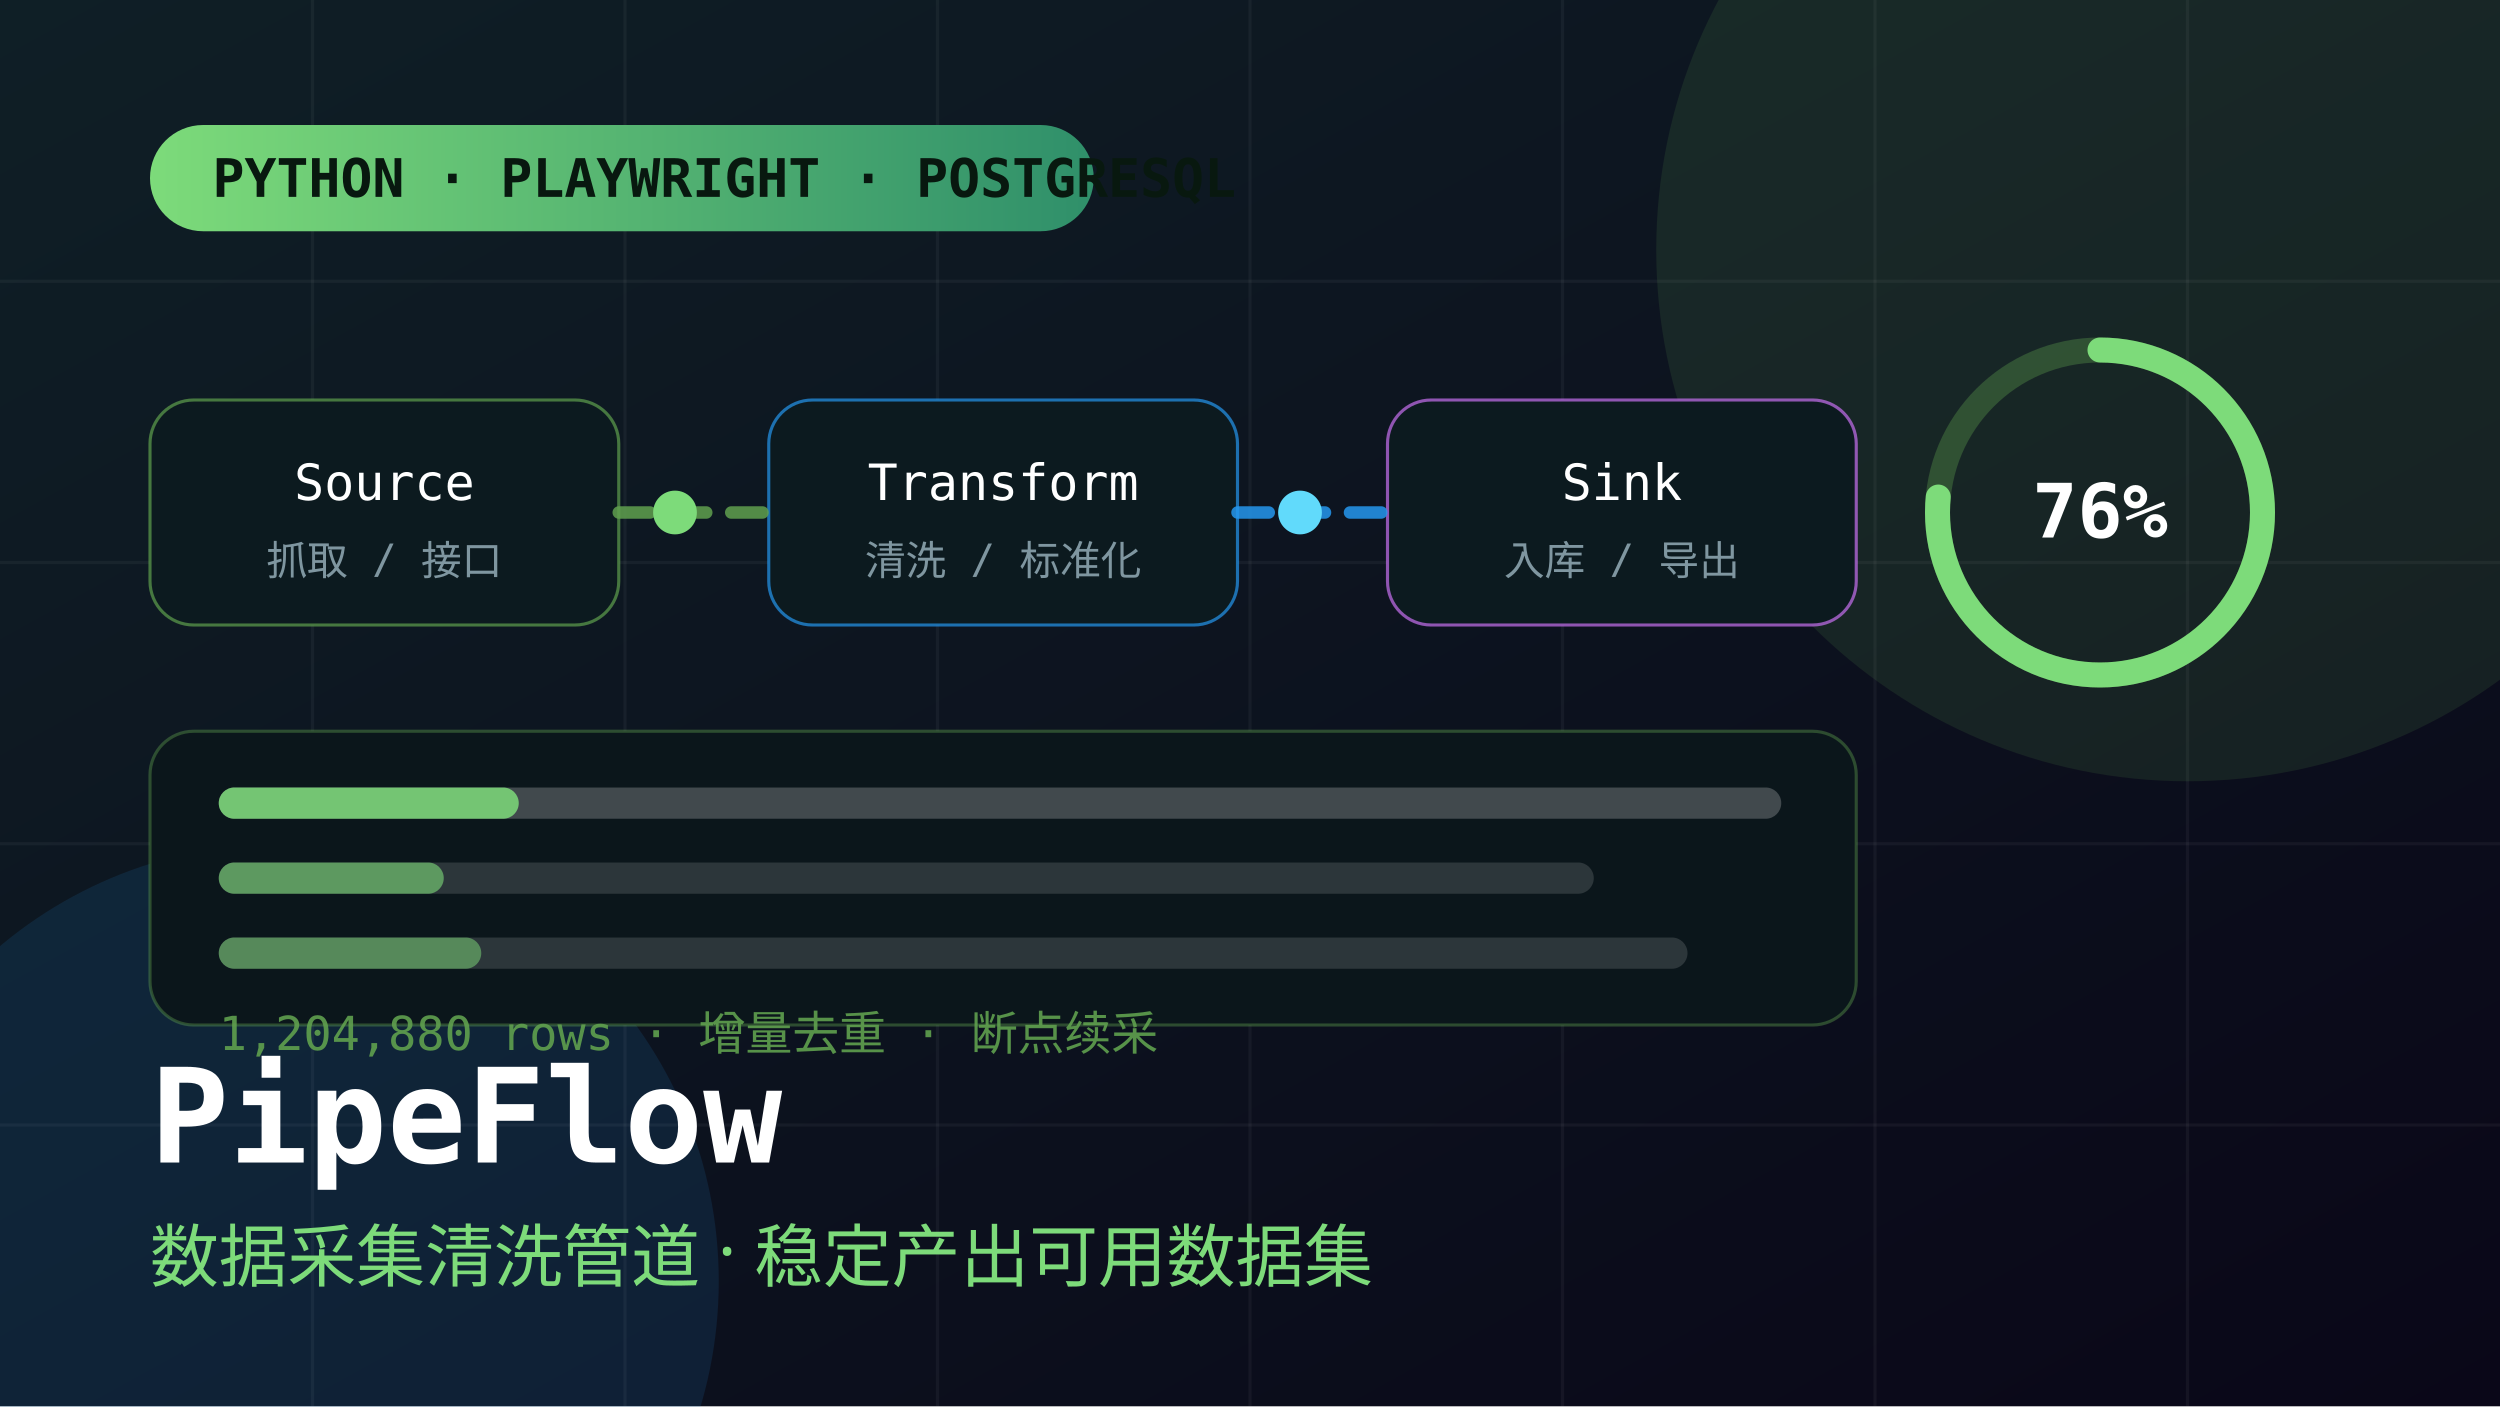
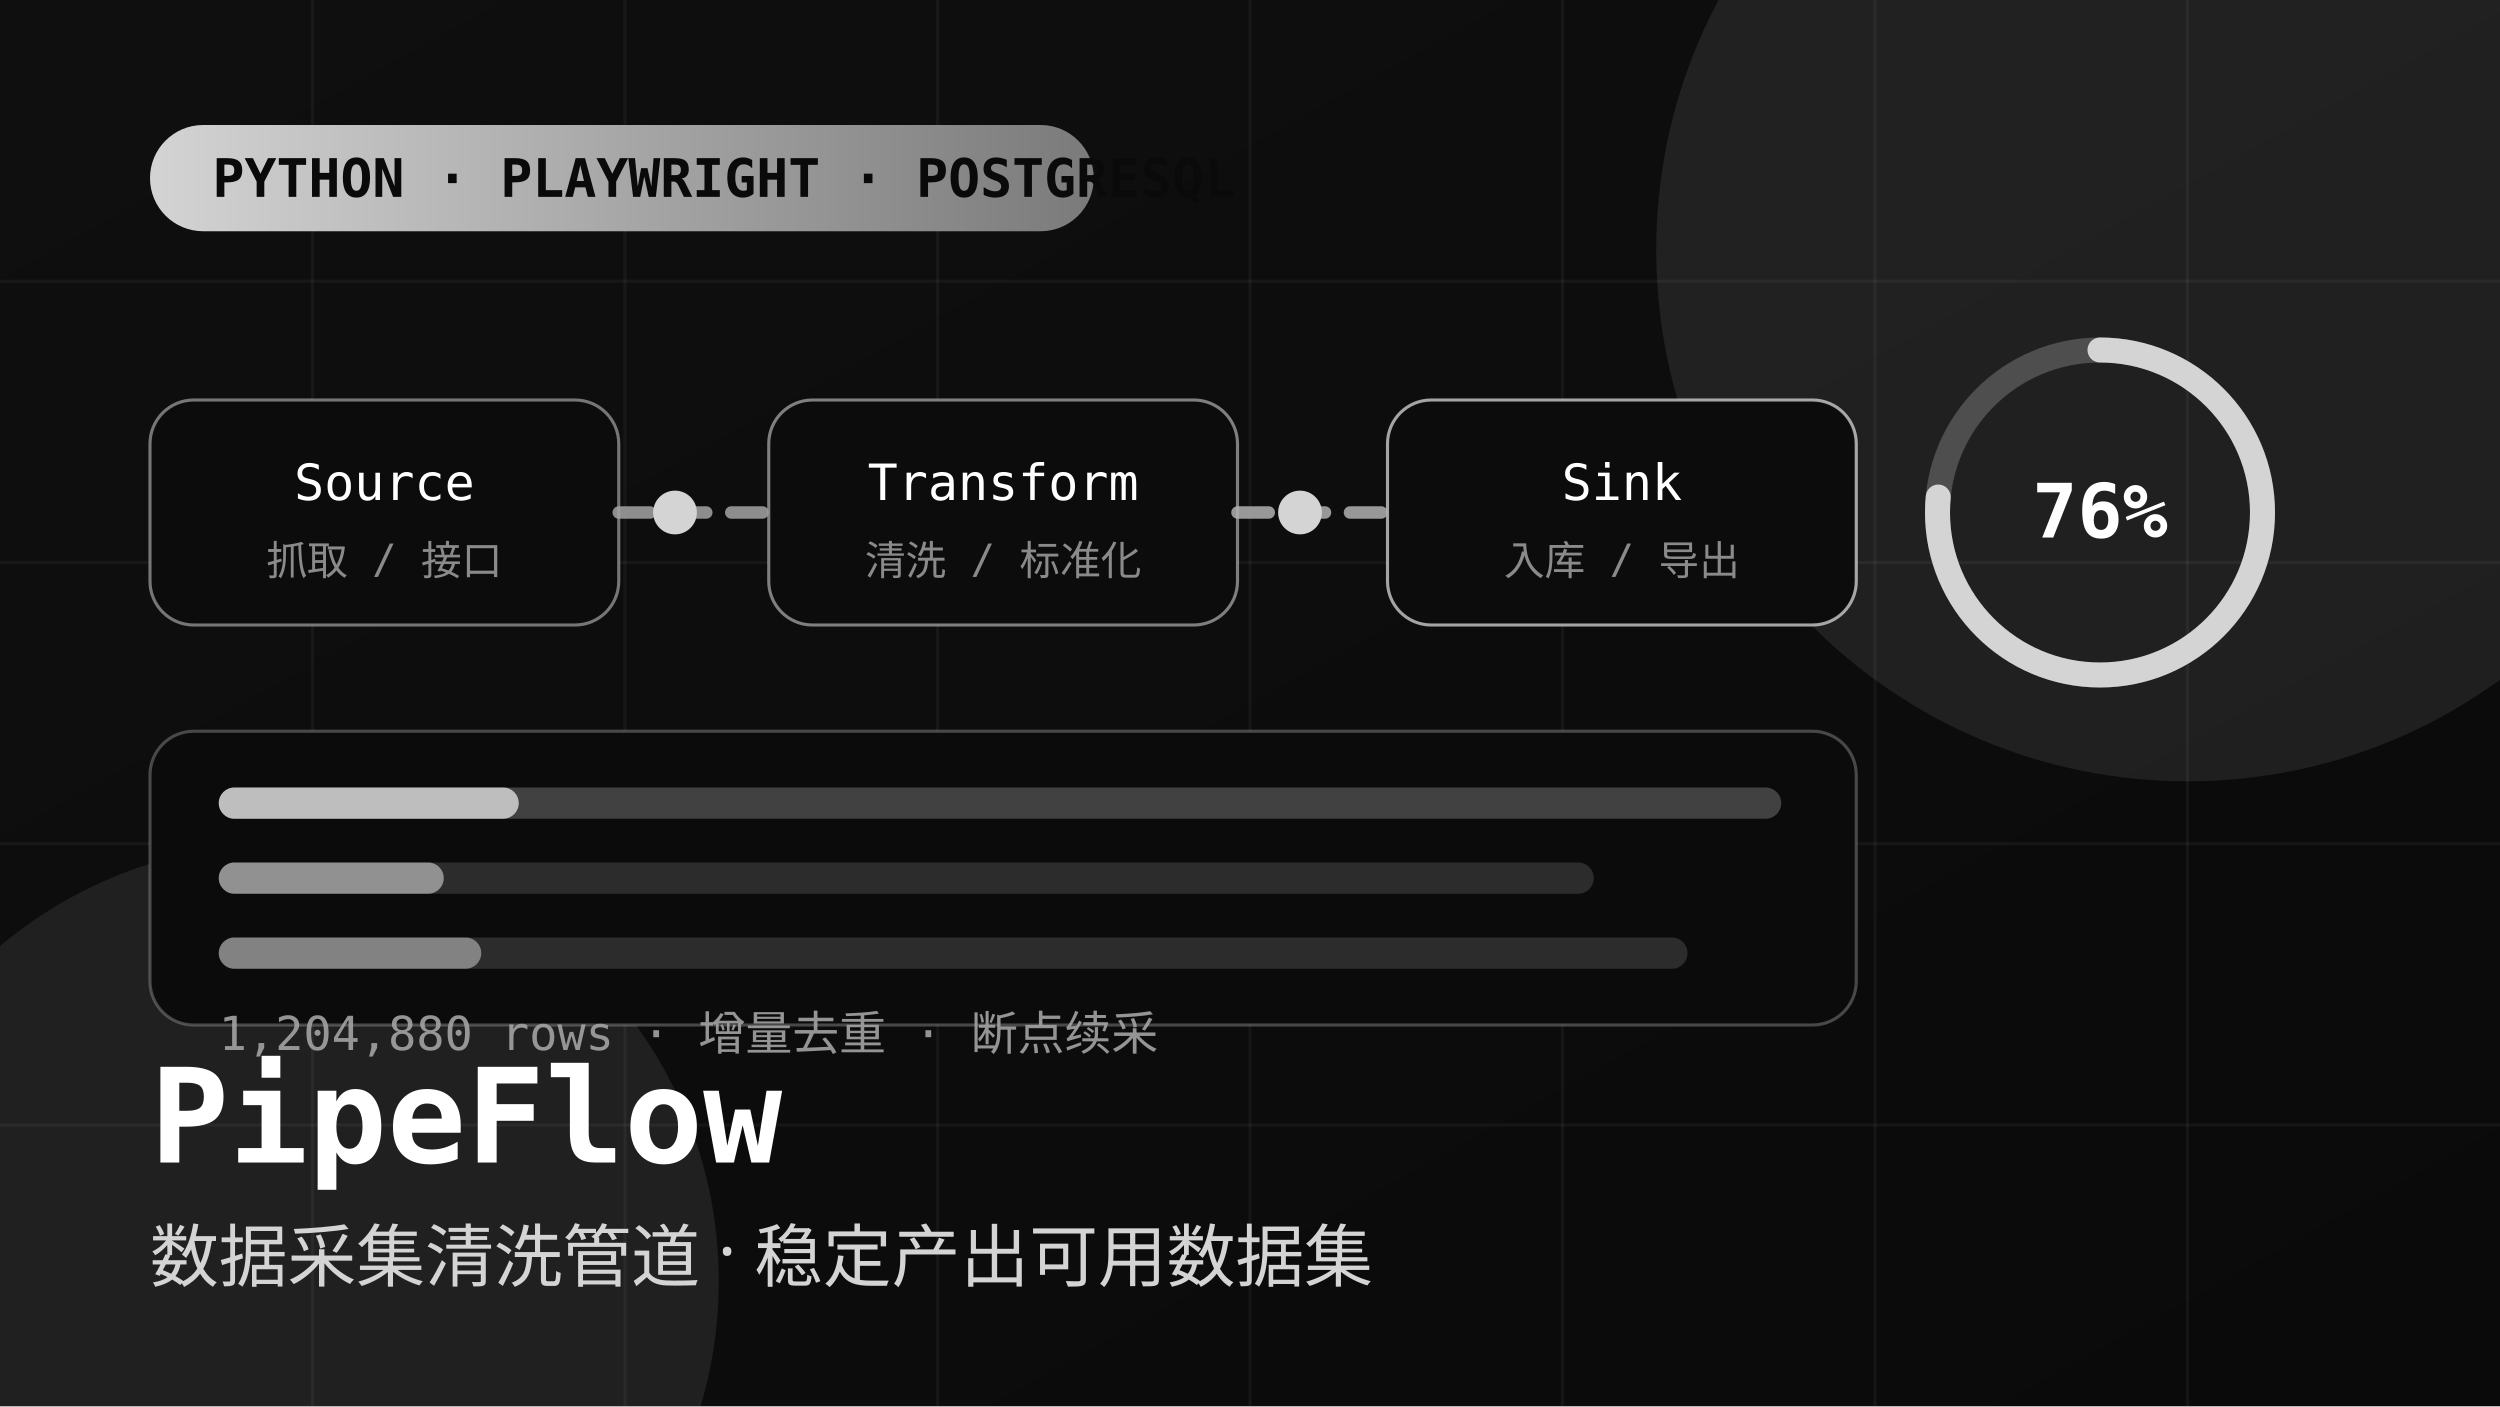
<svg xmlns="http://www.w3.org/2000/svg" viewBox="0 0 800 450" width="800" height="450" role="img" aria-label="PipeFlow 数据采集清洗管道">
  <defs>
    <linearGradient id="pfBg" x1="0" y1="0" x2="1" y2="1">
-       <stop offset="0%" stop-color="#0f1f26" />
-       <stop offset="100%" stop-color="#0a0718" />
+       <stop offset="0%" stop-color="#0f0f0f" />
+       <stop offset="100%" stop-color="#0a0a0a" />
    </linearGradient>
    <linearGradient id="pfAc" x1="0" y1="0" x2="1" y2="0">
-       <stop offset="0%" stop-color="#7ddb7a" />
-       <stop offset="100%" stop-color="#2f8f6a" />
+       <stop offset="0%" stop-color="#d4d4d4" />
+       <stop offset="100%" stop-color="#7a7a7a" />
    </linearGradient>
  </defs>
  <rect width="800" height="450" fill="url(#pfBg)" />
-   <circle cx="700" cy="80" r="170" fill="#5fa04e" opacity="0.14" />
-   <circle cx="90" cy="410" r="140" fill="#2496ed" opacity="0.12" />
+   <circle cx="700" cy="80" r="170" fill="#a3a3a3" opacity="0.14" />
+   <circle cx="90" cy="410" r="140" fill="#b0b0b0" opacity="0.12" />
  <g stroke="#ffffff" stroke-opacity="0.045" stroke-width="1">
    <path d="M100 0V450M200 0V450M300 0V450M400 0V450M500 0V450M600 0V450M700 0V450" />
    <path d="M0 90H800M0 180H800M0 270H800M0 360H800" />
  </g>
  <rect x="48" y="40" width="302" height="34" rx="17" fill="url(#pfAc)" />
-   <text x="68" y="63" font-family="'PT Mono', Consolas, monospace" font-size="17" font-weight="600" fill="#08180f">PYTHON · PLAYWRIGHT · POSTGRESQL</text>
+   <text x="68" y="63" font-family="'PT Mono', Consolas, monospace" font-size="17" font-weight="600" fill="#0a0a0a">PYTHON · PLAYWRIGHT · POSTGRESQL</text>
  <g font-family="'PT Mono', Consolas, monospace" font-size="16" text-anchor="middle">
-     <rect x="48" y="128" width="150" height="72" rx="14" fill="#0c1a1f" stroke="#5fa04e" stroke-opacity="0.7" />
+     <rect x="48" y="128" width="150" height="72" rx="14" fill="#0c0c0c" stroke="#a3a3a3" stroke-opacity="0.7" />
    <text x="123" y="160" fill="#ffffff">Source</text>
-     <text x="123" y="184" fill="#7f96a0" font-size="13">抓取 / 接口</text>
-     <rect x="246" y="128" width="150" height="72" rx="14" fill="#0c1a1f" stroke="#2496ed" stroke-opacity="0.7" />
+     <text x="123" y="184" fill="#8a8a8a" font-size="13">抓取 / 接口</text>
+     <rect x="246" y="128" width="150" height="72" rx="14" fill="#0c0c0c" stroke="#b0b0b0" stroke-opacity="0.7" />
    <text x="321" y="160" fill="#ffffff">Transform</text>
-     <text x="321" y="184" fill="#7f96a0" font-size="13">清洗 / 标准化</text>
-     <rect x="444" y="128" width="150" height="72" rx="14" fill="#0c1a1f" stroke="#c770f0" stroke-opacity="0.7" />
+     <text x="321" y="184" fill="#8a8a8a" font-size="13">清洗 / 标准化</text>
+     <rect x="444" y="128" width="150" height="72" rx="14" fill="#0c0c0c" stroke="#e5e5e5" stroke-opacity="0.7" />
    <text x="519" y="160" fill="#ffffff">Sink</text>
-     <text x="519" y="184" fill="#7f96a0" font-size="13">入库 / 导出</text>
+     <text x="519" y="184" fill="#8a8a8a" font-size="13">入库 / 导出</text>
  </g>
-   <path d="M198 164H246" stroke="#5fa04e" stroke-width="4" stroke-linecap="round" stroke-dasharray="10 8" opacity="0.85" />
-   <path d="M396 164H444" stroke="#2496ed" stroke-width="4" stroke-linecap="round" stroke-dasharray="10 8" opacity="0.85" />
-   <circle cx="216" cy="164" r="7" fill="#7ddb7a" />
-   <circle cx="416" cy="164" r="7" fill="#61dafb" />
-   <rect x="48" y="234" width="546" height="94" rx="14" fill="#0b161b" stroke="#5fa04e" stroke-opacity="0.4" />
+   <path d="M198 164H246" stroke="#a3a3a3" stroke-width="4" stroke-linecap="round" stroke-dasharray="10 8" opacity="0.85" />
+   <path d="M396 164H444" stroke="#b0b0b0" stroke-width="4" stroke-linecap="round" stroke-dasharray="10 8" opacity="0.85" />
+   <circle cx="216" cy="164" r="7" fill="#d4d4d4" />
+   <circle cx="416" cy="164" r="7" fill="#d4d4d4" />
+   <rect x="48" y="234" width="546" height="94" rx="14" fill="#0b0b0b" stroke="#a3a3a3" stroke-opacity="0.4" />
  <g fill="#ffffff">
    <rect x="70" y="252" width="500" height="10" rx="5" opacity="0.22" />
    <rect x="70" y="276" width="440" height="10" rx="5" opacity="0.14" />
    <rect x="70" y="300" width="470" height="10" rx="5" opacity="0.14" />
  </g>
-   <g fill="#7ddb7a" opacity="0.85">
+   <g fill="#d4d4d4" opacity="0.85">
    <rect x="70" y="252" width="96" height="10" rx="5" />
    <rect x="70" y="276" width="72" height="10" rx="5" opacity="0.7" />
    <rect x="70" y="300" width="84" height="10" rx="5" opacity="0.6" />
  </g>
-   <text x="70" y="336" font-family="'PT Mono', Consolas, monospace" font-size="15" fill="#5fa04e" opacity="0.9">1,204,880 rows · 增量去重 · 断点续采</text>
-   <circle cx="672" cy="164" r="52" fill="none" stroke="#5fa04e" stroke-opacity="0.35" stroke-width="8" />
-   <circle cx="672" cy="164" r="52" fill="none" stroke="#7ddb7a" stroke-width="8" stroke-linecap="round" stroke-dasharray="250 330" transform="rotate(-90 672 164)" />
+   <text x="70" y="336" font-family="'PT Mono', Consolas, monospace" font-size="15" fill="#a3a3a3" opacity="0.9">1,204,880 rows · 增量去重 · 断点续采</text>
+   <circle cx="672" cy="164" r="52" fill="none" stroke="#a3a3a3" stroke-opacity="0.35" stroke-width="8" />
+   <circle cx="672" cy="164" r="52" fill="none" stroke="#d4d4d4" stroke-width="8" stroke-linecap="round" stroke-dasharray="250 330" transform="rotate(-90 672 164)" />
  <text x="672" y="172" text-anchor="middle" font-family="'PT Mono', Consolas, monospace" font-size="24" font-weight="700" fill="#ffffff">76%</text>
  <text x="48" y="372" font-family="'PT Mono', Consolas, monospace" font-size="42" font-weight="700" fill="#ffffff">PipeFlow</text>
-   <text x="48" y="410" font-family="'PingFang SC','Microsoft YaHei',sans-serif" font-size="22" fill="#7ddb7a">数据采集清洗管道 · 稳定产出可用数据集</text>
+   <text x="48" y="410" font-family="'PingFang SC','Microsoft YaHei',sans-serif" font-size="22" fill="#d4d4d4">数据采集清洗管道 · 稳定产出可用数据集</text>
</svg>
